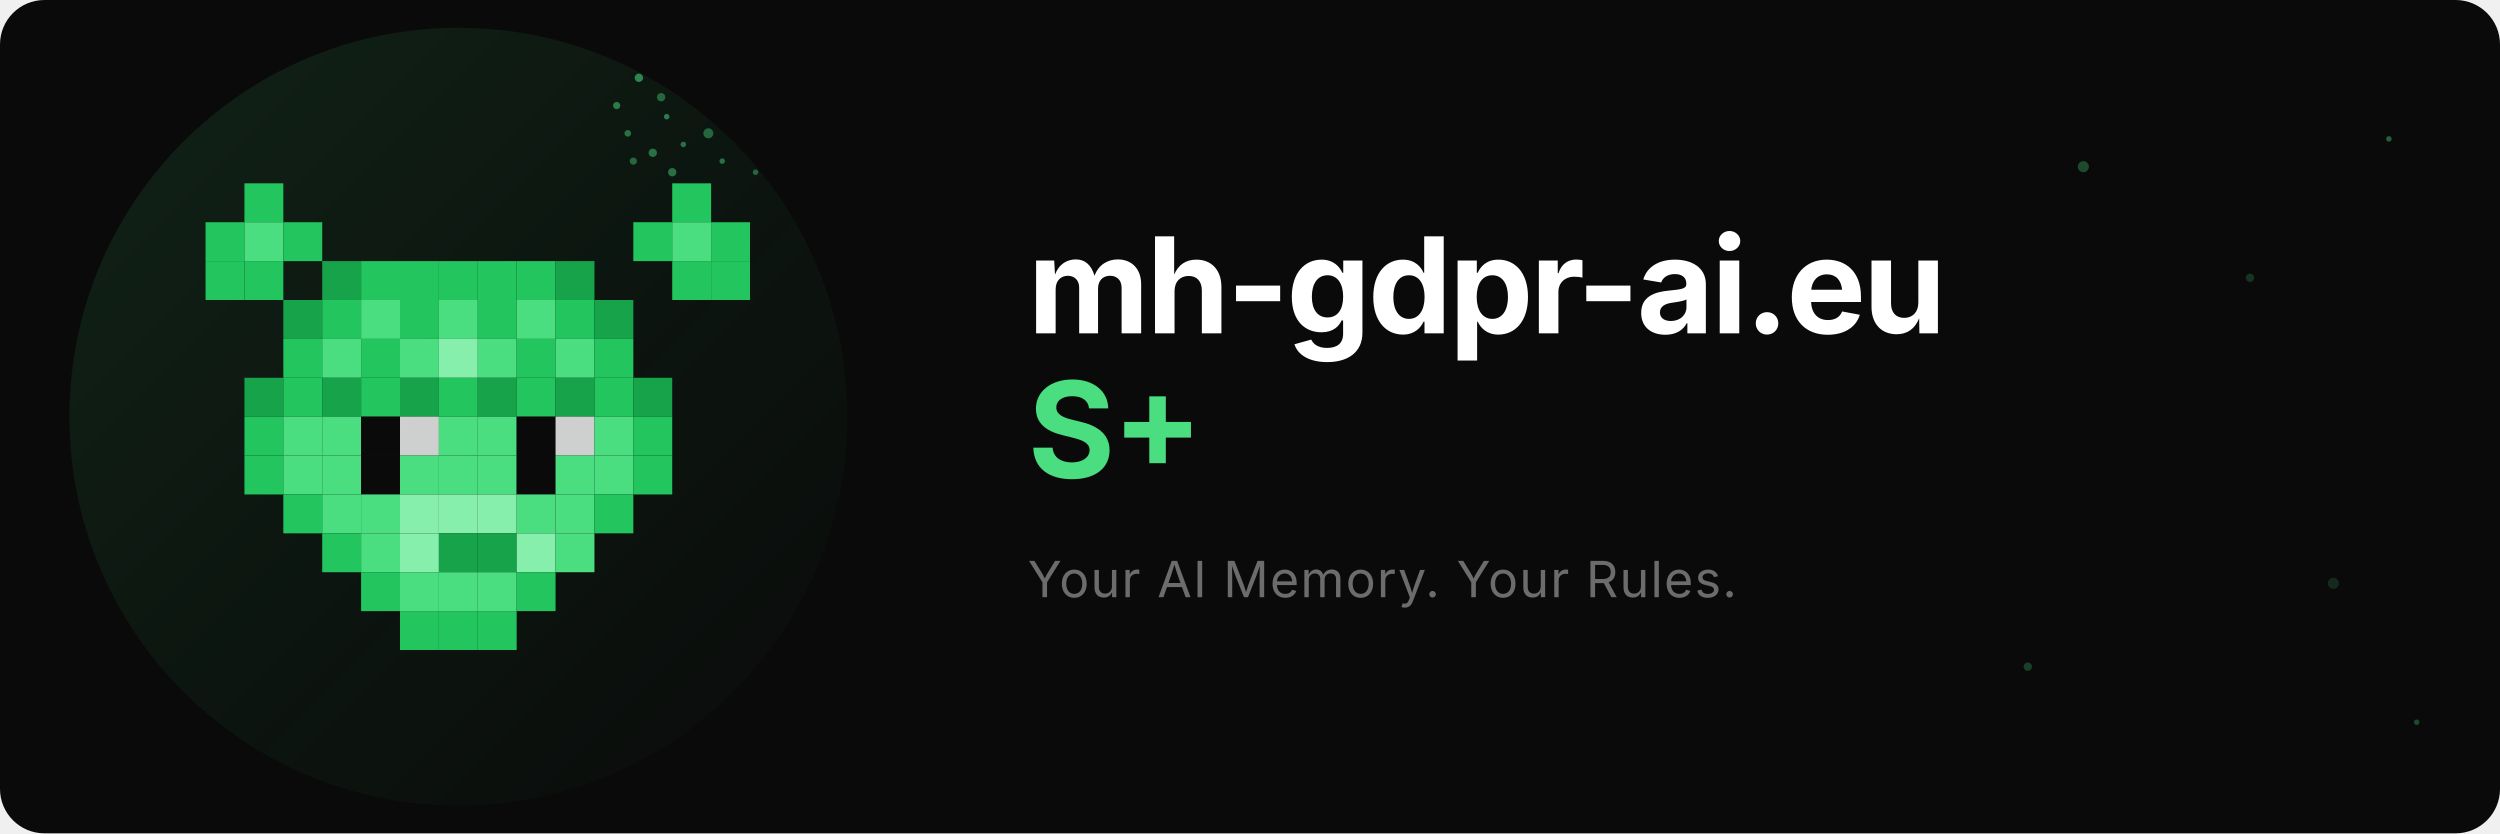
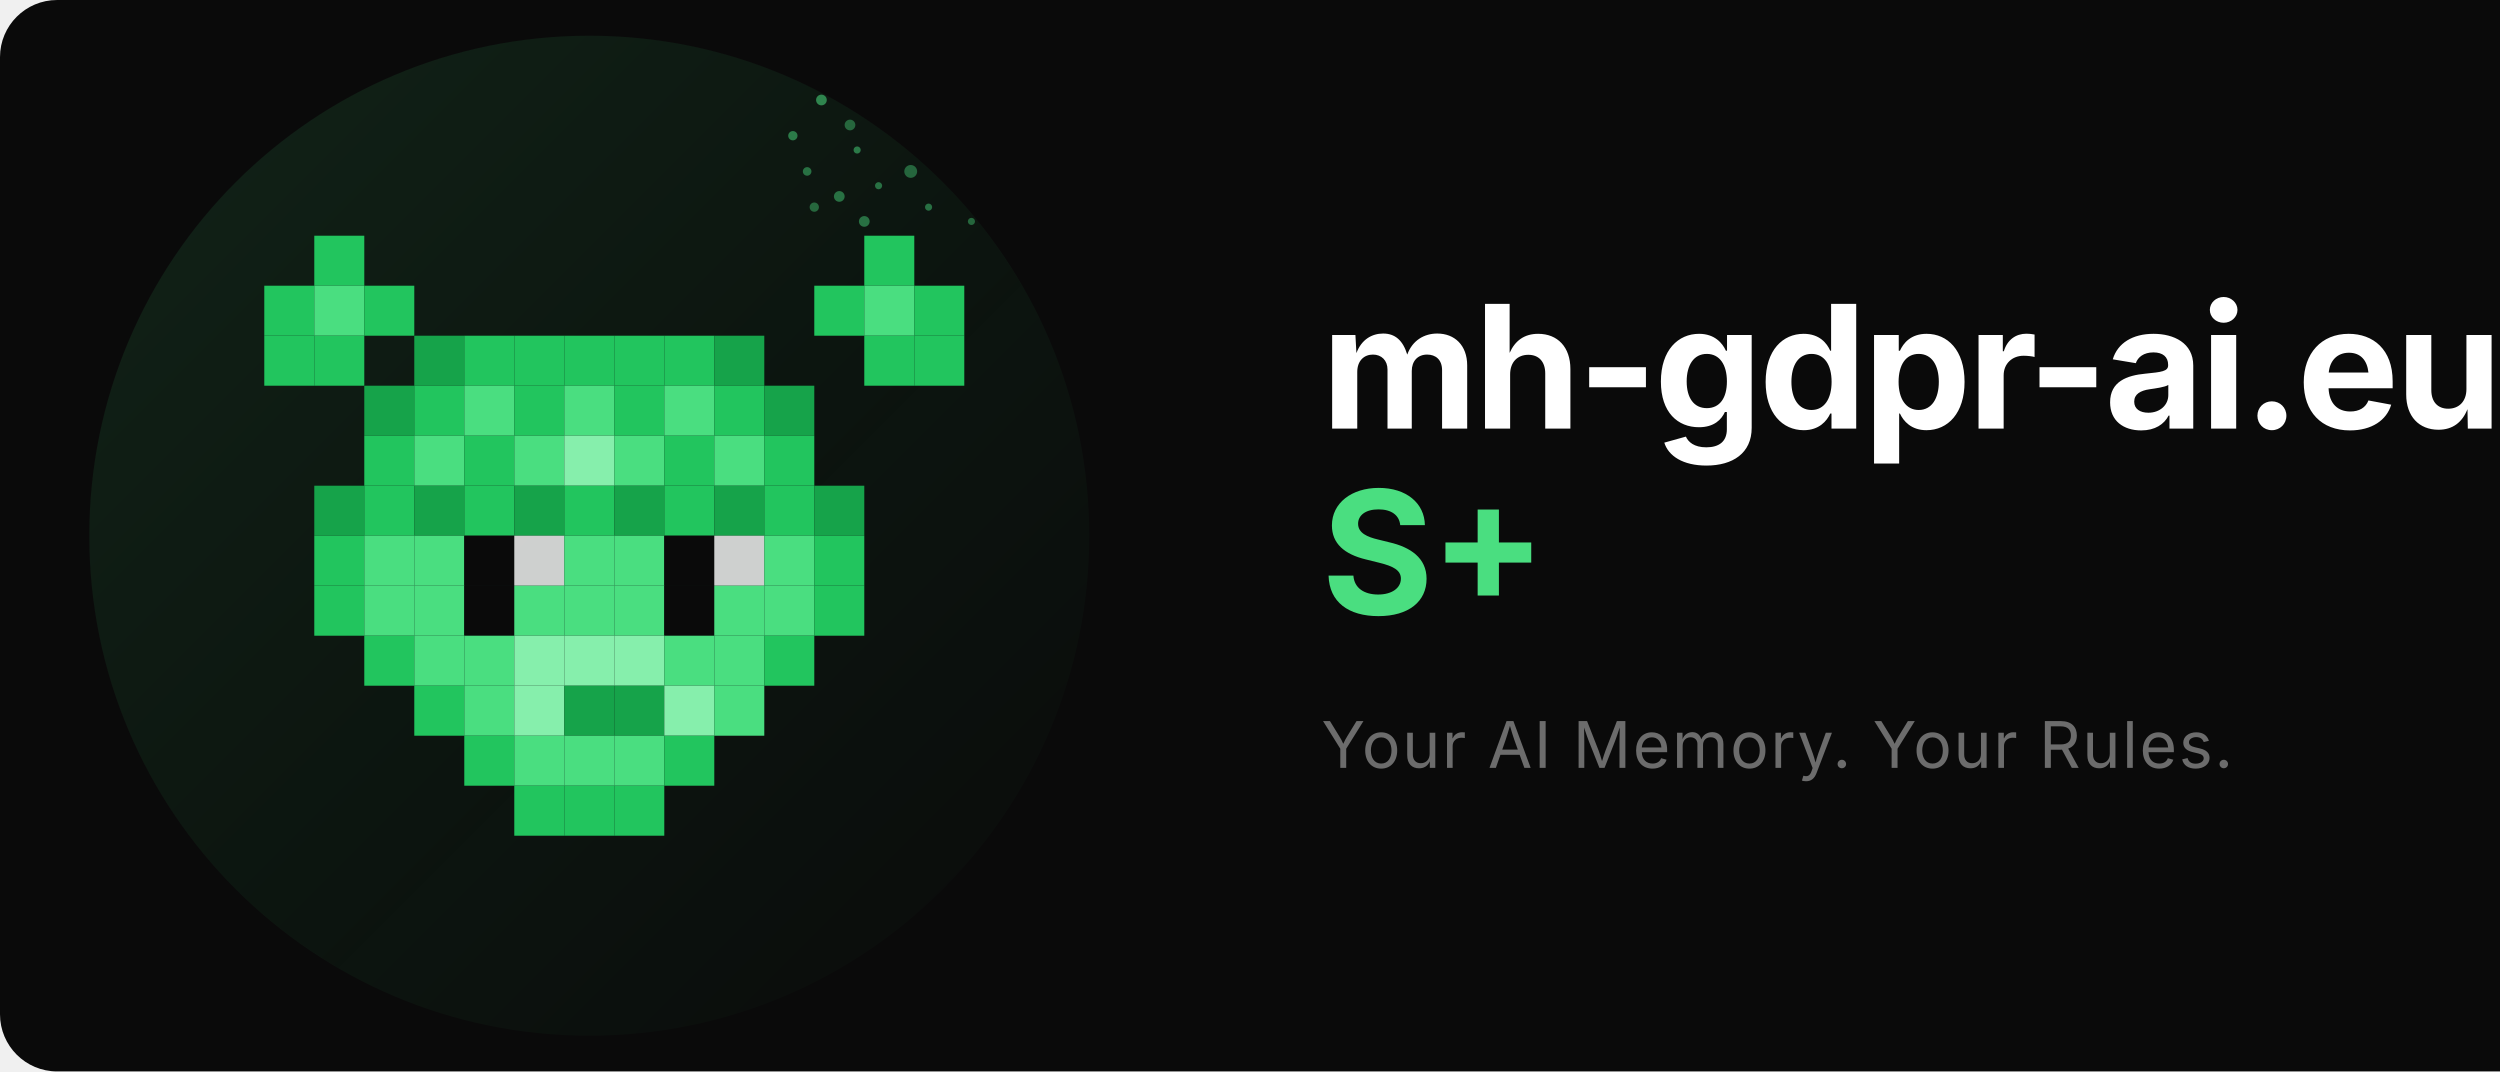
- <svg xmlns="http://www.w3.org/2000/svg" viewBox="0 0 900 300" fill="none">
+ <svg xmlns="http://www.w3.org/2000/svg" viewBox="0 0 700 300" fill="none">
  <defs>
    <linearGradient id="bg" x1="0" y1="0" x2="900" y2="300">
      <stop offset="0%" stop-color="#0a0a0a" />
      <stop offset="100%" stop-color="#111111" />
    </linearGradient>
    <linearGradient id="glowGrad" x1="0" y1="0" x2="1" y2="1">
      <stop offset="0%" stop-color="#4ade80" stop-opacity="0.12" />
      <stop offset="100%" stop-color="#22c55e" stop-opacity="0" />
    </linearGradient>
  </defs>
  <rect width="900" height="300" rx="16" fill="url(#bg)" />
  <circle cx="165" cy="150" r="140" fill="url(#glowGrad)" />
  <clipPath id="glowClip">
    <circle cx="165" cy="150" r="140" />
  </clipPath>
  <g clip-path="url(#glowClip)">
    <circle cx="230" cy="28" r="1.5" fill="#4ade80" opacity="0.55" />
    <circle cx="248" cy="22" r="1.2" fill="#4ade80" opacity="0.6" />
    <circle cx="265" cy="35" r="1.5" fill="#4ade80" opacity="0.45" />
    <circle cx="240" cy="42" r="1" fill="#4ade80" opacity="0.5" />
    <circle cx="275" cy="25" r="1.3" fill="#4ade80" opacity="0.5" />
    <circle cx="255" cy="48" r="1.8" fill="#4ade80" opacity="0.4" />
    <circle cx="285" cy="40" r="1" fill="#4ade80" opacity="0.55" />
    <circle cx="235" cy="55" r="1.5" fill="#4ade80" opacity="0.45" />
    <circle cx="268" cy="52" r="1.2" fill="#4ade80" opacity="0.5" />
    <circle cx="290" cy="35" r="1" fill="#4ade80" opacity="0.4" />
    <circle cx="250" cy="18" r="1" fill="#4ade80" opacity="0.6" />
    <circle cx="278" cy="20" r="1.5" fill="#4ade80" opacity="0.5" />
    <circle cx="260" cy="58" r="1" fill="#4ade80" opacity="0.45" />
    <circle cx="222" cy="38" r="1.3" fill="#4ade80" opacity="0.5" />
    <circle cx="288" cy="50" r="1.2" fill="#4ade80" opacity="0.35" />
    <circle cx="272" cy="62" r="1" fill="#4ade80" opacity="0.4" />
    <circle cx="242" cy="62" r="1.5" fill="#4ade80" opacity="0.45" />
    <circle cx="295" cy="28" r="0.8" fill="#4ade80" opacity="0.5" />
    <circle cx="232" cy="20" r="1.2" fill="#4ade80" opacity="0.55" />
    <circle cx="280" cy="58" r="1" fill="#4ade80" opacity="0.4" />
    <circle cx="237" cy="15" r="1.3" fill="#4ade80" opacity="0.5" />
    <circle cx="258" cy="12" r="1" fill="#4ade80" opacity="0.55" />
    <circle cx="282" cy="15" r="1.5" fill="#4ade80" opacity="0.45" />
    <circle cx="270" cy="18" r="1.2" fill="#4ade80" opacity="0.5" />
    <circle cx="244" cy="32" r="1" fill="#4ade80" opacity="0.6" />
    <circle cx="260" cy="25" r="1.5" fill="#4ade80" opacity="0.45" />
    <circle cx="292" cy="22" r="1" fill="#4ade80" opacity="0.5" />
    <circle cx="226" cy="48" r="1.2" fill="#4ade80" opacity="0.45" />
    <circle cx="252" cy="38" r="1.3" fill="#4ade80" opacity="0.5" />
    <circle cx="274" cy="45" r="1" fill="#4ade80" opacity="0.55" />
    <circle cx="238" cy="35" r="1.5" fill="#4ade80" opacity="0.4" />
    <circle cx="284" cy="30" r="1.2" fill="#4ade80" opacity="0.5" />
    <circle cx="246" cy="52" r="1" fill="#4ade80" opacity="0.45" />
    <circle cx="270" cy="42" r="1.5" fill="#4ade80" opacity="0.5" />
    <circle cx="256" cy="30" r="1" fill="#4ade80" opacity="0.55" />
    <circle cx="228" cy="58" r="1.3" fill="#4ade80" opacity="0.4" />
    <circle cx="262" cy="45" r="1.2" fill="#4ade80" opacity="0.5" />
    <circle cx="280" cy="48" r="1.5" fill="#4ade80" opacity="0.4" />
    <circle cx="240" cy="25" r="1" fill="#4ade80" opacity="0.55" />
    <circle cx="296" cy="42" r="1.2" fill="#4ade80" opacity="0.35" />
  </g>
  <g transform="translate(165,150) scale(1.75) translate(-146,-110)">
    <rect x="102" y="62" width="8" height="8" fill="#22c55e" />
    <rect x="190" y="62" width="8" height="8" fill="#22c55e" />
    <rect x="94" y="70" width="8" height="8" fill="#22c55e" />
    <rect x="102" y="70" width="8" height="8" fill="#4ade80" />
    <rect x="110" y="70" width="8" height="8" fill="#22c55e" />
    <rect x="182" y="70" width="8" height="8" fill="#22c55e" />
    <rect x="190" y="70" width="8" height="8" fill="#4ade80" />
    <rect x="198" y="70" width="8" height="8" fill="#22c55e" />
    <rect x="94" y="78" width="8" height="8" fill="#22c55e" />
    <rect x="102" y="78" width="8" height="8" fill="#22c55e" />
    <rect x="118" y="78" width="8" height="8" fill="#16a34a" />
    <rect x="126" y="78" width="8" height="8" fill="#22c55e" />
    <rect x="134" y="78" width="8" height="8" fill="#22c55e" />
    <rect x="142" y="78" width="8" height="8" fill="#22c55e" />
    <rect x="150" y="78" width="8" height="8" fill="#22c55e" />
    <rect x="158" y="78" width="8" height="8" fill="#22c55e" />
    <rect x="166" y="78" width="8" height="8" fill="#16a34a" />
    <rect x="190" y="78" width="8" height="8" fill="#22c55e" />
    <rect x="198" y="78" width="8" height="8" fill="#22c55e" />
    <rect x="110" y="86" width="8" height="8" fill="#16a34a" />
    <rect x="118" y="86" width="8" height="8" fill="#22c55e" />
    <rect x="126" y="86" width="8" height="8" fill="#4ade80" />
    <rect x="134" y="86" width="8" height="8" fill="#22c55e" />
    <rect x="142" y="86" width="8" height="8" fill="#4ade80" />
    <rect x="150" y="86" width="8" height="8" fill="#22c55e" />
    <rect x="158" y="86" width="8" height="8" fill="#4ade80" />
    <rect x="166" y="86" width="8" height="8" fill="#22c55e" />
    <rect x="174" y="86" width="8" height="8" fill="#16a34a" />
    <rect x="110" y="94" width="8" height="8" fill="#22c55e" />
    <rect x="118" y="94" width="8" height="8" fill="#4ade80" />
    <rect x="126" y="94" width="8" height="8" fill="#22c55e" />
    <rect x="134" y="94" width="8" height="8" fill="#4ade80" />
    <rect x="142" y="94" width="8" height="8" fill="#86efac" />
    <rect x="150" y="94" width="8" height="8" fill="#4ade80" />
    <rect x="158" y="94" width="8" height="8" fill="#22c55e" />
    <rect x="166" y="94" width="8" height="8" fill="#4ade80" />
    <rect x="174" y="94" width="8" height="8" fill="#22c55e" />
    <rect x="102" y="102" width="8" height="8" fill="#16a34a" />
    <rect x="110" y="102" width="8" height="8" fill="#22c55e" />
    <rect x="118" y="102" width="8" height="8" fill="#16a34a" />
    <rect x="126" y="102" width="8" height="8" fill="#22c55e" />
    <rect x="134" y="102" width="8" height="8" fill="#16a34a" />
    <rect x="142" y="102" width="8" height="8" fill="#22c55e" />
    <rect x="150" y="102" width="8" height="8" fill="#16a34a" />
    <rect x="158" y="102" width="8" height="8" fill="#22c55e" />
    <rect x="166" y="102" width="8" height="8" fill="#16a34a" />
    <rect x="174" y="102" width="8" height="8" fill="#22c55e" />
    <rect x="182" y="102" width="8" height="8" fill="#16a34a" />
    <rect x="102" y="110" width="8" height="8" fill="#22c55e" />
    <rect x="110" y="110" width="8" height="8" fill="#4ade80" />
    <rect x="118" y="110" width="8" height="8" fill="#4ade80" />
    <rect x="126" y="110" width="8" height="8" fill="#0a0a0a" />
    <rect x="134" y="110" width="8" height="8" fill="#ffffff" opacity="0.8" />
    <rect x="142" y="110" width="8" height="8" fill="#4ade80" />
    <rect x="150" y="110" width="8" height="8" fill="#4ade80" />
    <rect x="158" y="110" width="8" height="8" fill="#0a0a0a" />
    <rect x="166" y="110" width="8" height="8" fill="#ffffff" opacity="0.8" />
    <rect x="174" y="110" width="8" height="8" fill="#4ade80" />
    <rect x="182" y="110" width="8" height="8" fill="#22c55e" />
    <rect x="102" y="118" width="8" height="8" fill="#22c55e" />
    <rect x="110" y="118" width="8" height="8" fill="#4ade80" />
    <rect x="118" y="118" width="8" height="8" fill="#4ade80" />
    <rect x="126" y="118" width="8" height="8" fill="#0a0a0a" />
    <rect x="134" y="118" width="8" height="8" fill="#4ade80" />
    <rect x="142" y="118" width="8" height="8" fill="#4ade80" />
    <rect x="150" y="118" width="8" height="8" fill="#4ade80" />
    <rect x="158" y="118" width="8" height="8" fill="#0a0a0a" />
    <rect x="166" y="118" width="8" height="8" fill="#4ade80" />
    <rect x="174" y="118" width="8" height="8" fill="#4ade80" />
    <rect x="182" y="118" width="8" height="8" fill="#22c55e" />
    <rect x="110" y="126" width="8" height="8" fill="#22c55e" />
    <rect x="118" y="126" width="8" height="8" fill="#4ade80" />
    <rect x="126" y="126" width="8" height="8" fill="#4ade80" />
    <rect x="134" y="126" width="8" height="8" fill="#86efac" />
    <rect x="142" y="126" width="8" height="8" fill="#86efac" />
    <rect x="150" y="126" width="8" height="8" fill="#86efac" />
    <rect x="158" y="126" width="8" height="8" fill="#4ade80" />
    <rect x="166" y="126" width="8" height="8" fill="#4ade80" />
    <rect x="174" y="126" width="8" height="8" fill="#22c55e" />
    <rect x="118" y="134" width="8" height="8" fill="#22c55e" />
    <rect x="126" y="134" width="8" height="8" fill="#4ade80" />
    <rect x="134" y="134" width="8" height="8" fill="#86efac" />
    <rect x="142" y="134" width="8" height="8" fill="#16a34a" />
    <rect x="150" y="134" width="8" height="8" fill="#16a34a" />
    <rect x="158" y="134" width="8" height="8" fill="#86efac" />
    <rect x="166" y="134" width="8" height="8" fill="#4ade80" />
    <rect x="126" y="142" width="8" height="8" fill="#22c55e" />
    <rect x="134" y="142" width="8" height="8" fill="#4ade80" />
    <rect x="142" y="142" width="8" height="8" fill="#4ade80" />
    <rect x="150" y="142" width="8" height="8" fill="#4ade80" />
    <rect x="158" y="142" width="8" height="8" fill="#22c55e" />
    <rect x="134" y="150" width="8" height="8" fill="#22c55e" />
    <rect x="142" y="150" width="8" height="8" fill="#22c55e" />
    <rect x="150" y="150" width="8" height="8" fill="#22c55e" />
  </g>
  <text x="370" y="120" font-family="system-ui, -apple-system, sans-serif" font-size="48" font-weight="700" fill="#ffffff" letter-spacing="-1">
    mh-gdpr-ai.eu
  </text>
  <text x="370" y="172" font-family="system-ui, -apple-system, sans-serif" font-size="48" font-weight="700" fill="#4ade80" letter-spacing="-1">
    S+
  </text>
  <text x="370" y="215" font-family="system-ui, -apple-system, sans-serif" font-size="18" fill="#ffffff" opacity="0.4" letter-spacing="0.5">
    Your AI Memory. Your Rules.
  </text>
  <circle cx="750" cy="60" r="2" fill="#4ade80" opacity="0.3" />
  <circle cx="810" cy="100" r="1.5" fill="#4ade80" opacity="0.2" />
  <circle cx="860" cy="50" r="1" fill="#4ade80" opacity="0.4" />
  <circle cx="730" cy="240" r="1.5" fill="#4ade80" opacity="0.25" />
  <circle cx="840" cy="210" r="2" fill="#4ade80" opacity="0.15" />
  <circle cx="870" cy="260" r="1" fill="#4ade80" opacity="0.3" />
</svg>
